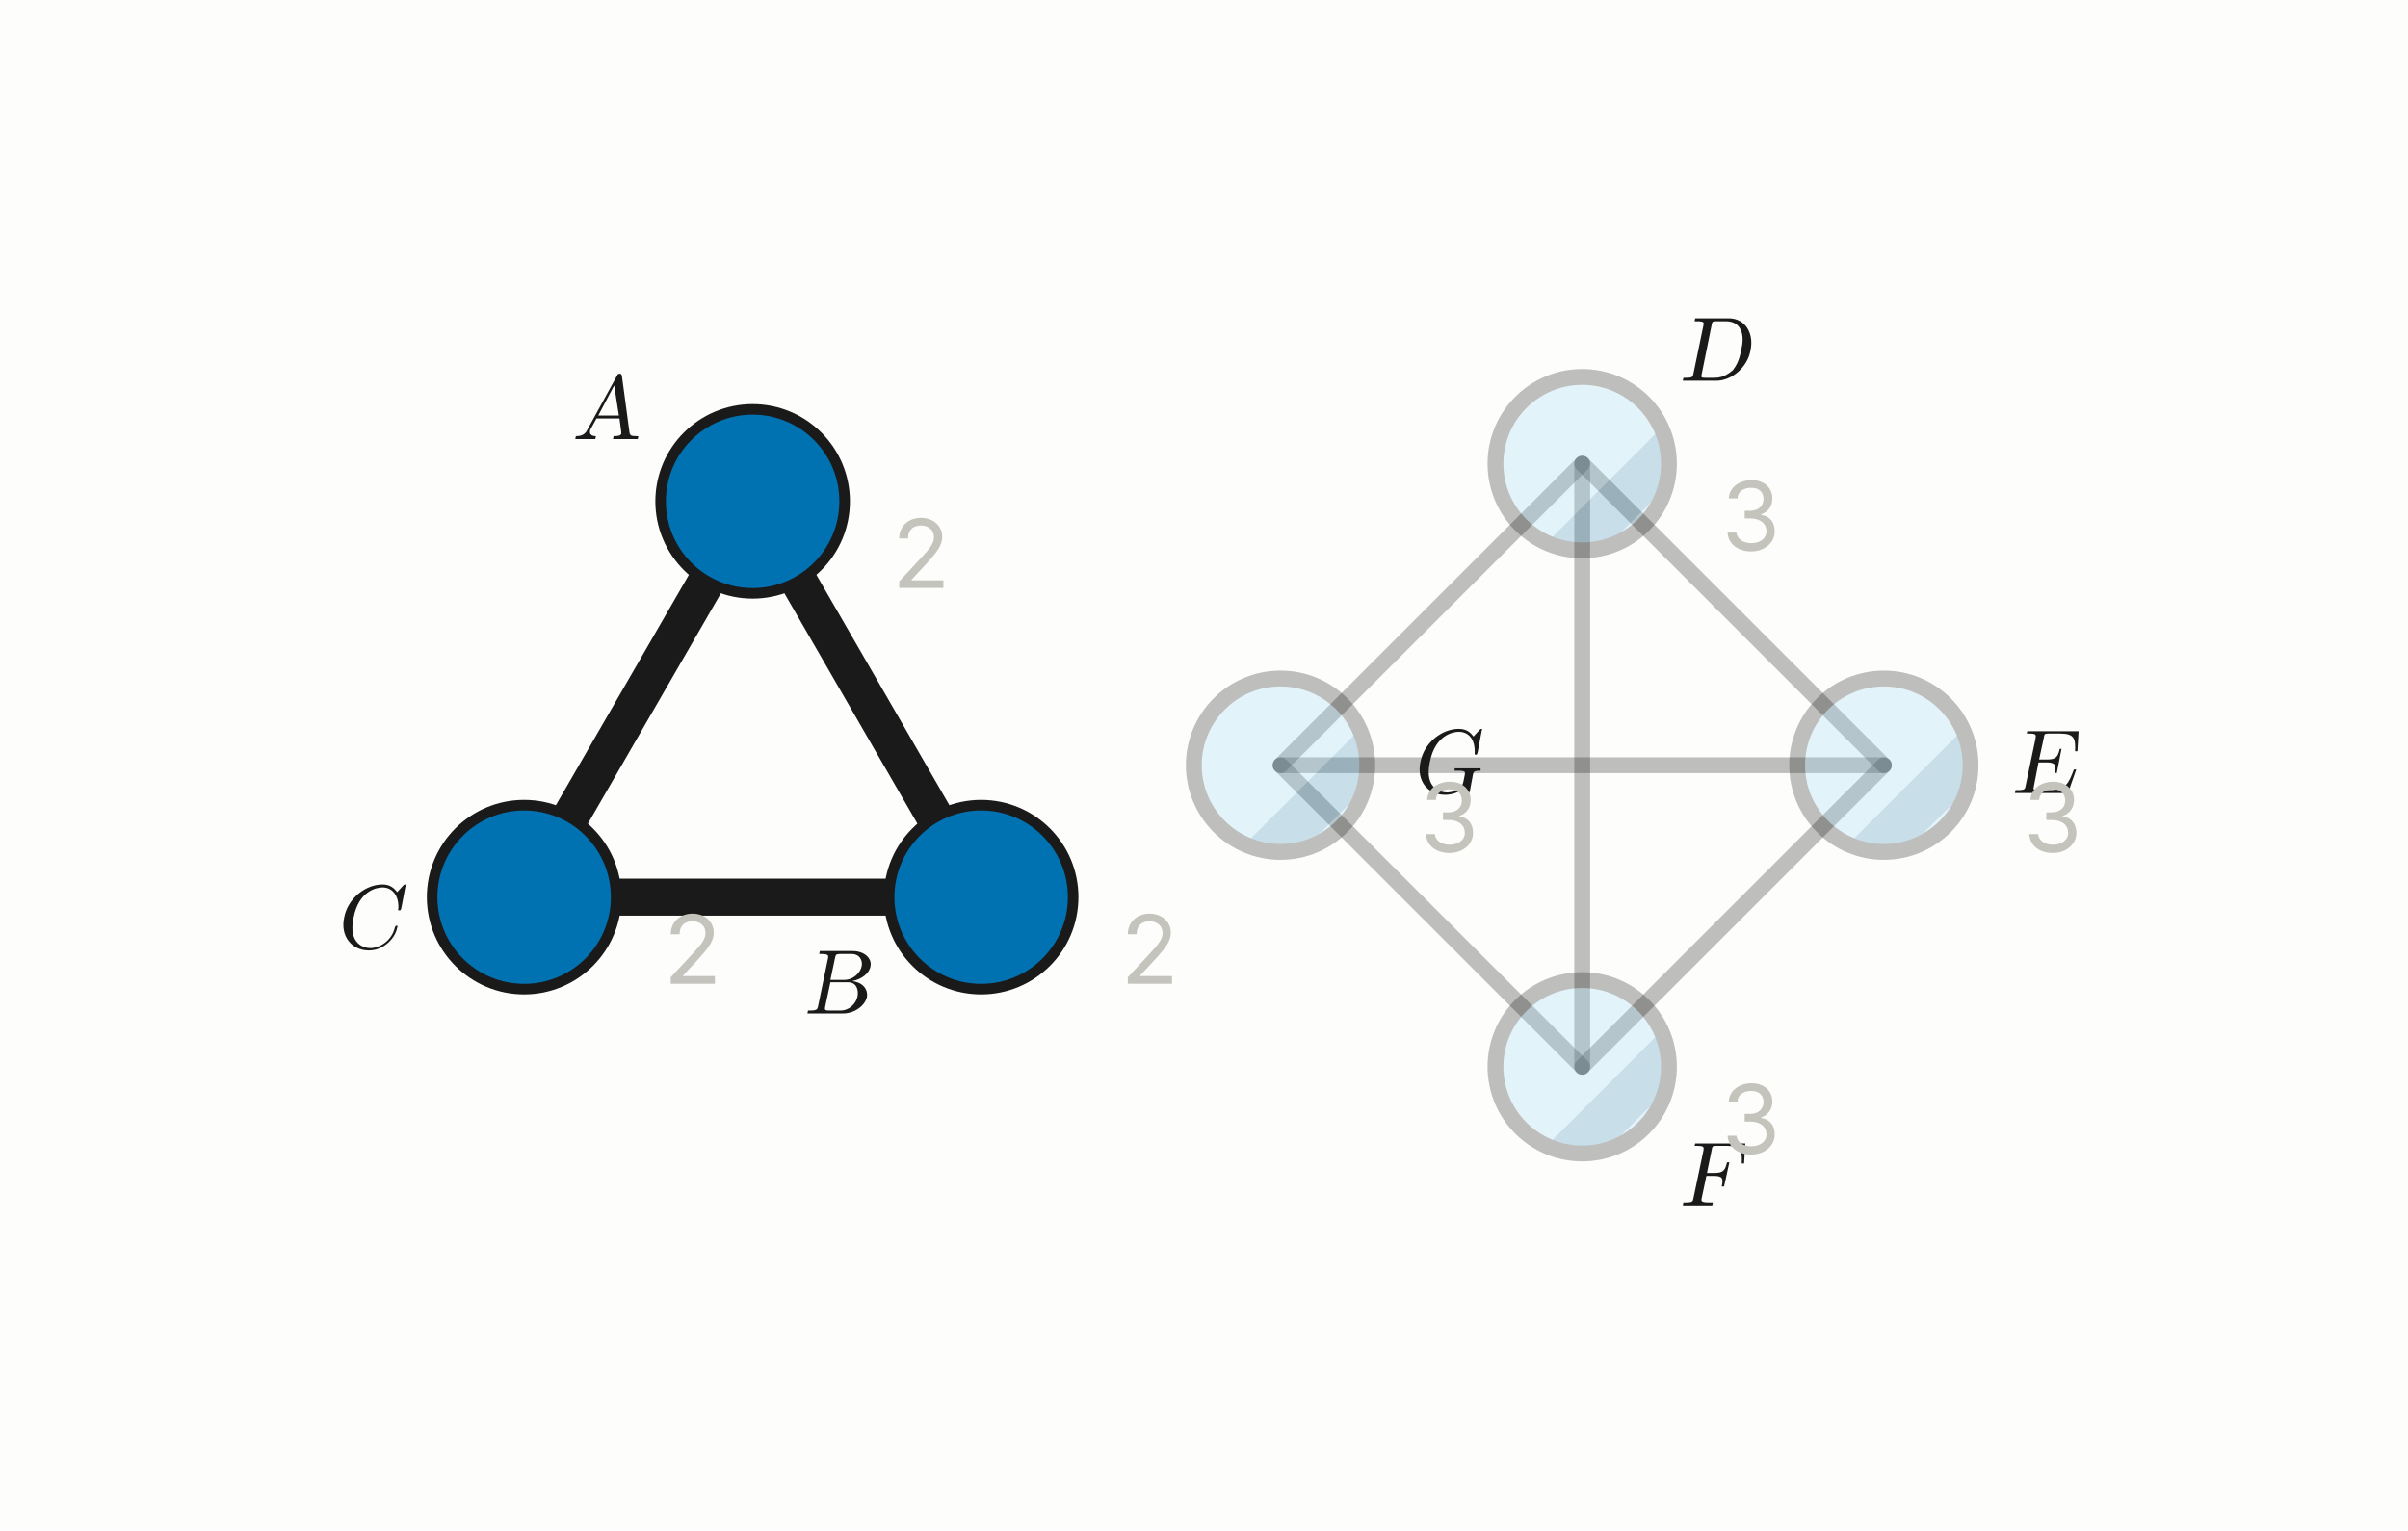
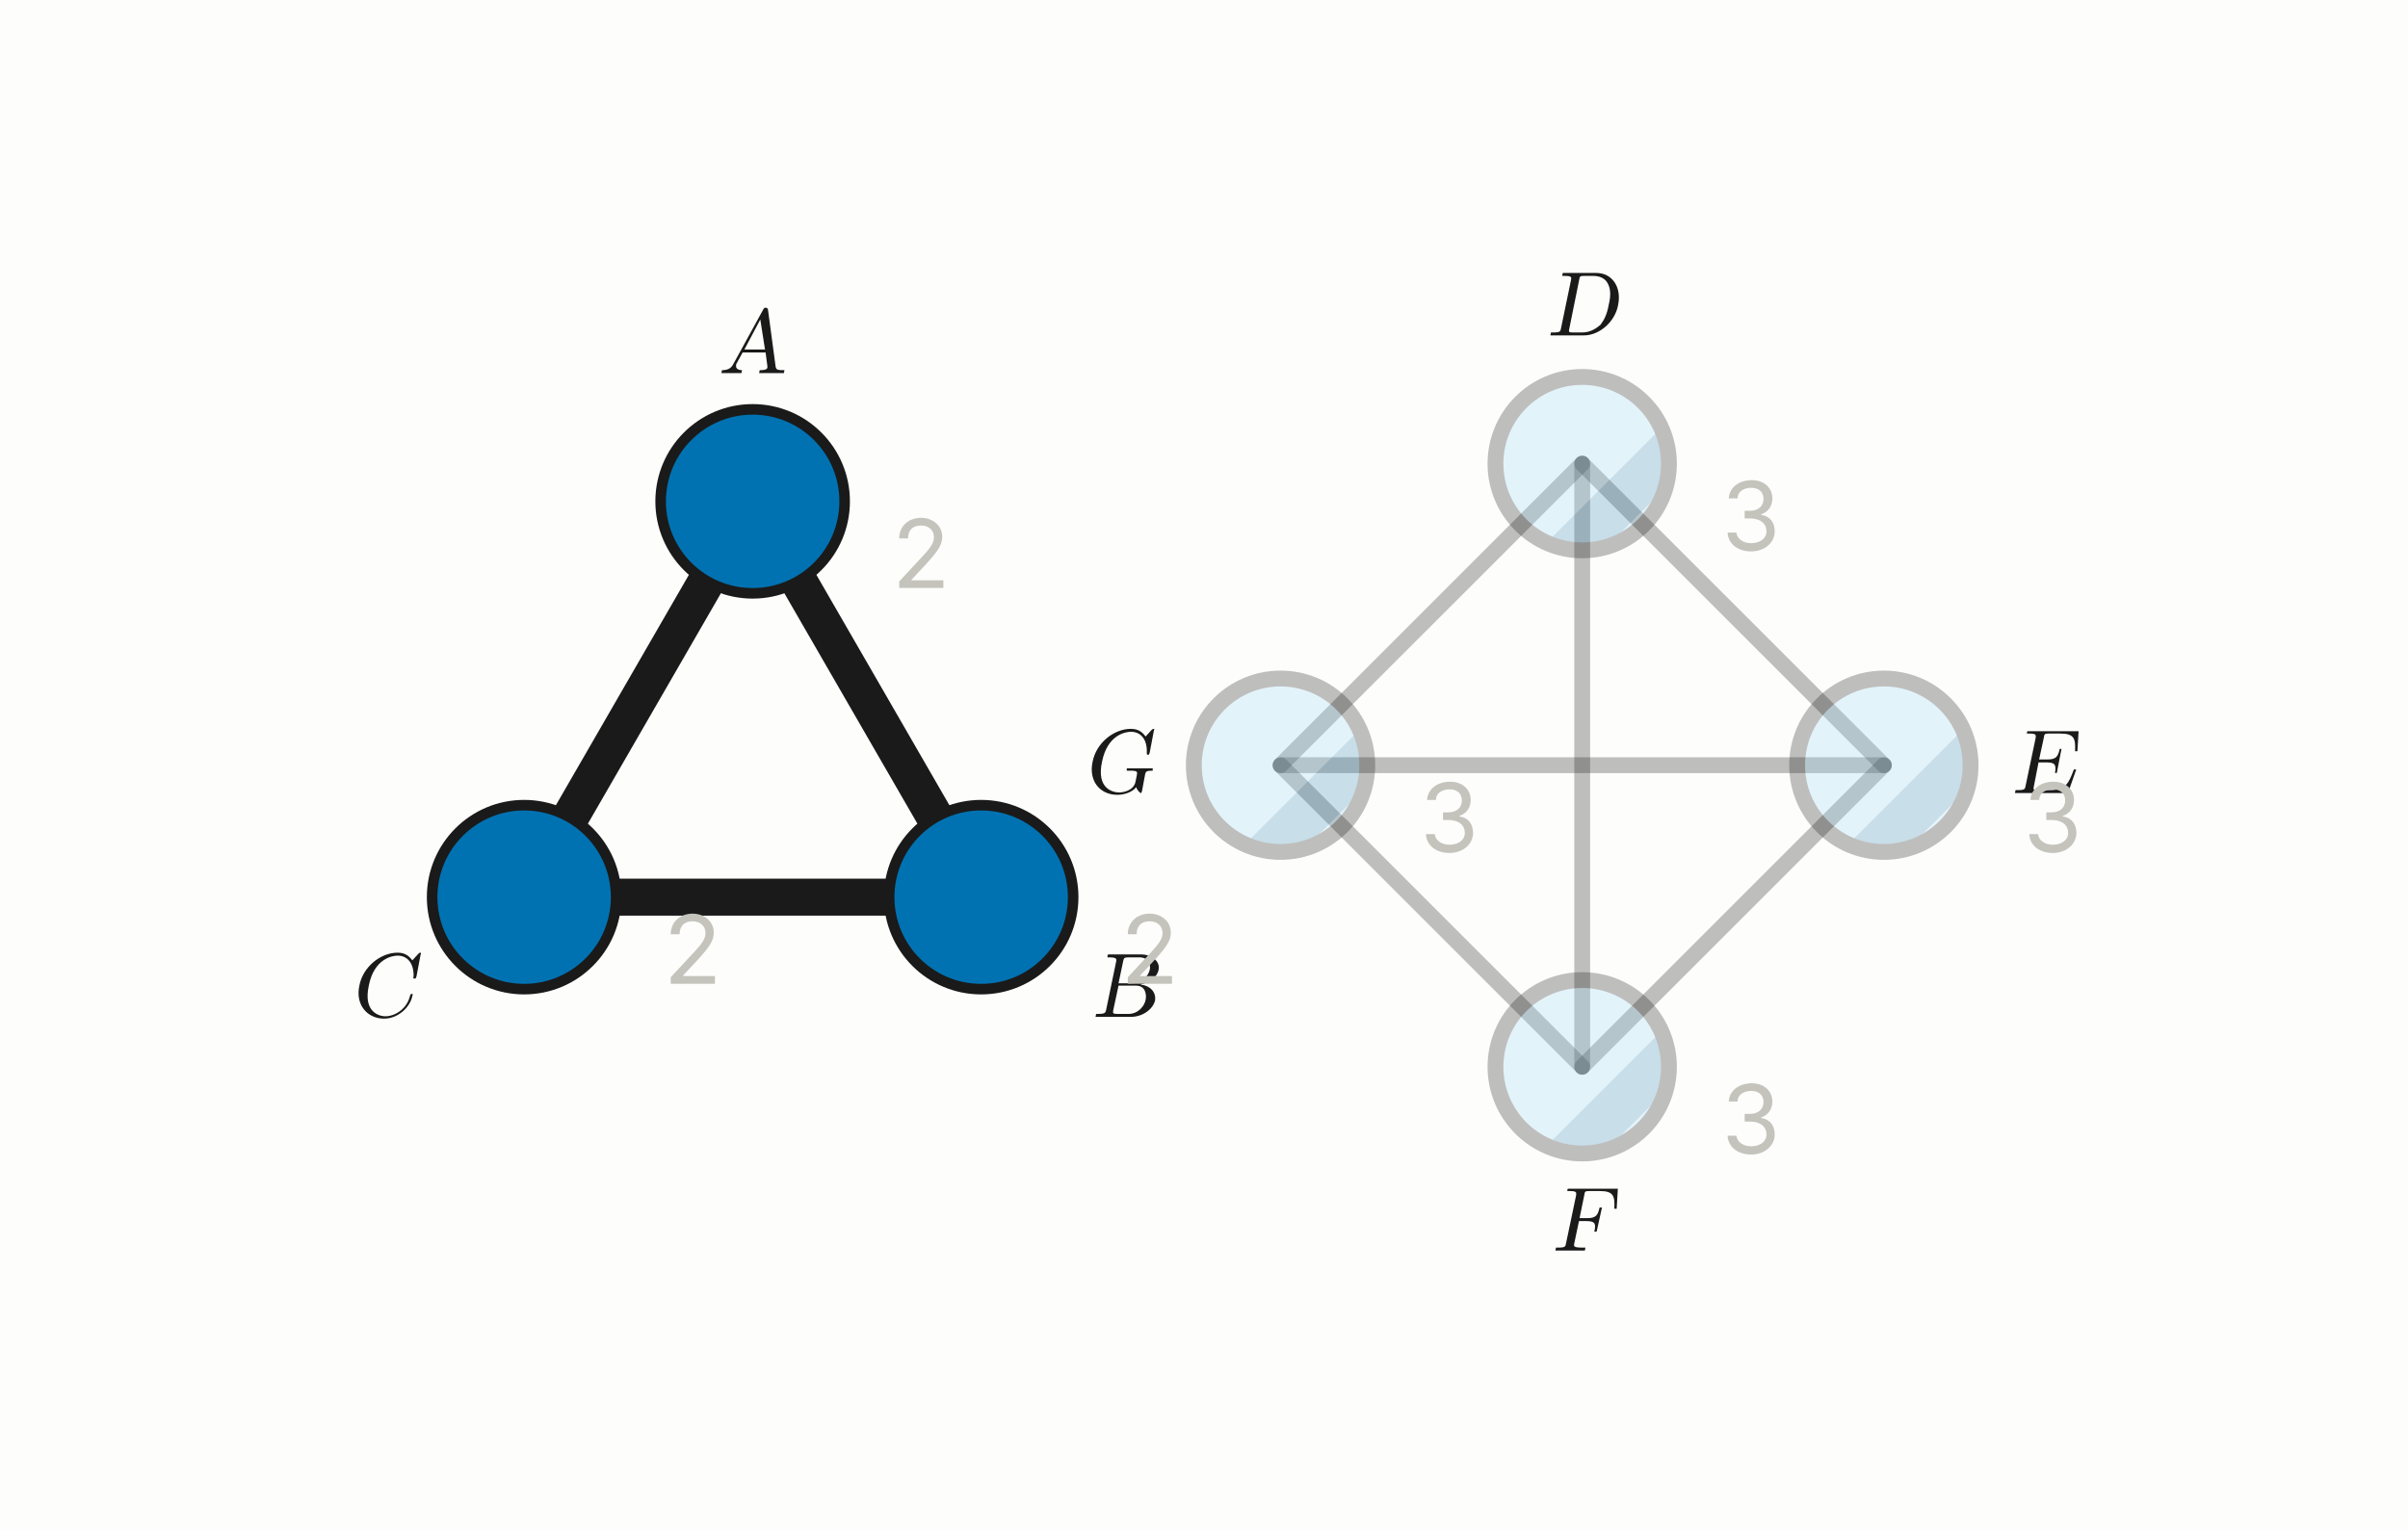
<svg xmlns="http://www.w3.org/2000/svg" viewBox="-19.96 -20.3 63.86 40.6">
  <rect fill="#FDFDFC" height="40.6" width="63.86" x="-19.96" y="-20.3" />
  <defs>
    <pattern height="8" id="cv-pat-1" patternUnits="userSpaceOnUse" width="8">
      <rect fill="#0072B2" height="8" width="8" />
    </pattern>
    <pattern height="8" id="cv-pat-2" patternUnits="userSpaceOnUse" width="8">
      <rect fill="#9ED9F5" height="8" width="8" />
      <line stroke="#3E8BB5" stroke-width="1.2" x1="0" x2="8" y1="8" y2="0" />
      <line stroke="#3E8BB5" stroke-width="1.2" x1="-1" x2="1" y1="1" y2="-1" />
      <line stroke="#3E8BB5" stroke-width="1.2" x1="7" x2="9" y1="9" y2="7" />
    </pattern>
    <pattern height="8" id="cv-pat-3" patternUnits="userSpaceOnUse" width="8">
      <rect fill="#D55E00" height="8" width="8" />
      <line stroke="#8A3D00" stroke-width="1.2" x1="0" x2="8" y1="0" y2="8" />
      <line stroke="#8A3D00" stroke-width="1.2" x1="-1" x2="1" y1="7" y2="9" />
      <line stroke="#8A3D00" stroke-width="1.2" x1="7" x2="9" y1="-1" y2="1" />
    </pattern>
    <pattern height="8" id="cv-pat-4" patternUnits="userSpaceOnUse" width="8">
      <rect fill="#009E73" height="8" width="8" />
      <circle cx="4" cy="4" fill="#006147" r="1.4" />
    </pattern>
    <pattern height="8" id="cv-pat-5" patternUnits="userSpaceOnUse" width="8">
      <rect fill="#E69F00" height="8" width="8" />
      <line stroke="#9A6B00" stroke-width="1.2" x1="0" x2="8" y1="4" y2="4" />
      <line stroke="#9A6B00" stroke-width="1.2" x1="4" x2="4" y1="0" y2="8" />
    </pattern>
    <pattern height="8" id="cv-pat-6" patternUnits="userSpaceOnUse" width="8">
      <rect fill="#CC79A7" height="8" width="8" />
      <line stroke="#8A4E70" stroke-width="1.2" x1="0" x2="8" y1="4" y2="4" />
    </pattern>
    <pattern height="8" id="cv-pat-7" patternUnits="userSpaceOnUse" width="8">
      <rect fill="#F0E442" height="8" width="8" />
      <line stroke="#9C9400" stroke-width="1.2" x1="4" x2="4" y1="0" y2="8" />
    </pattern>
    <pattern height="8" id="cv-pat-8" patternUnits="userSpaceOnUse" width="8">
      <rect fill="#3A3A3A" height="8" width="8" />
      <line stroke="#000000" stroke-width="1.2" x1="0" x2="8" y1="0" y2="8" />
      <line stroke="#000000" stroke-width="1.2" x1="0" x2="8" y1="8" y2="0" />
    </pattern>
  </defs>
  <g class="cv-edge-labels" />
  <g class="cv-edges">
    <path d="M22 -8L30 0" fill="none" opacity="0.28" stroke="#1A1A1A" stroke-linecap="round" stroke-width="0.42" />
    <path d="M22 -8L22 8" fill="none" opacity="0.28" stroke="#1A1A1A" stroke-linecap="round" stroke-width="0.42" />
    <path d="M22 -8L14 0" fill="none" opacity="0.28" stroke="#1A1A1A" stroke-linecap="round" stroke-width="0.42" />
    <path d="M30 0L22 8" fill="none" opacity="0.28" stroke="#1A1A1A" stroke-linecap="round" stroke-width="0.42" />
    <path d="M30 0L14 0" fill="none" opacity="0.28" stroke="#1A1A1A" stroke-linecap="round" stroke-width="0.42" />
    <path d="M22 8L14 0" fill="none" opacity="0.28" stroke="#1A1A1A" stroke-linecap="round" stroke-width="0.42" />
    <path d="M0 -7L6.06 3.5" fill="none" stroke="#1A1A1A" stroke-linecap="round" stroke-width="0.98" />
    <path d="M0 -7L6.06 3.5" fill="none" stroke="#1A1A1A" stroke-linecap="round" stroke-width="0.42" />
    <path d="M0 -7L-6.06 3.5" fill="none" stroke="#1A1A1A" stroke-linecap="round" stroke-width="0.98" />
    <path d="M0 -7L-6.06 3.5" fill="none" stroke="#1A1A1A" stroke-linecap="round" stroke-width="0.42" />
    <path d="M6.06 3.5L-6.06 3.5" fill="none" stroke="#1A1A1A" stroke-linecap="round" stroke-width="0.98" />
    <path d="M6.06 3.5L-6.06 3.5" fill="none" stroke="#1A1A1A" stroke-linecap="round" stroke-width="0.42" />
  </g>
  <g class="cv-vertices">
    <circle cx="0" cy="-7" fill="url(#cv-pat-1)" paint-order="stroke" r="2.3" stroke="#1A1A1A" stroke-width="0.56" />
-     <text dominant-baseline="auto" fill="#1A1A1A" font-family="'KaTeX_Main', 'Latin Modern Math', serif" font-size="2.415" font-style="italic" text-anchor="end" x="-2.97" y="-8.65">A</text>
+     <text dominant-baseline="auto" fill="#1A1A1A" font-family="'KaTeX_Main', 'Latin Modern Math', serif" font-size="2.415" font-style="italic" text-anchor="middle" x="0" y="-10.4">A</text>
    <text fill="#C4C4BD" font-family="'Inter', 'Segoe UI', system-ui, sans-serif" font-size="2.53" text-anchor="start" x="3.7" y="-4.7">2</text>
    <circle cx="6.06" cy="3.5" fill="url(#cv-pat-1)" paint-order="stroke" r="2.3" stroke="#1A1A1A" stroke-width="0.56" />
-     <text dominant-baseline="hanging" fill="#1A1A1A" font-family="'KaTeX_Main', 'Latin Modern Math', serif" font-size="2.415" font-style="italic" text-anchor="end" x="3.07" y="5.11">B</text>
+     <text dominant-baseline="hanging" fill="#1A1A1A" font-family="'KaTeX_Main', 'Latin Modern Math', serif" font-size="2.415" font-style="italic" text-anchor="start" x="9" y="5.2">B</text>
    <text fill="#C4C4BD" font-family="'Inter', 'Segoe UI', system-ui, sans-serif" font-size="2.53" text-anchor="start" x="9.76" y="5.8">2</text>
    <circle cx="-6.06" cy="3.5" fill="url(#cv-pat-1)" paint-order="stroke" r="2.3" stroke="#1A1A1A" stroke-width="0.56" />
-     <text dominant-baseline="central" fill="#1A1A1A" font-family="'KaTeX_Main', 'Latin Modern Math', serif" font-size="2.415" font-style="italic" text-anchor="end" x="-9.4" y="4.13">C</text>
+     <text dominant-baseline="hanging" fill="#1A1A1A" font-family="'KaTeX_Main', 'Latin Modern Math', serif" font-size="2.415" font-style="italic" text-anchor="end" x="-9" y="5.2">C</text>
    <text fill="#C4C4BD" font-family="'Inter', 'Segoe UI', system-ui, sans-serif" font-size="2.53" text-anchor="start" x="-2.36" y="5.8">2</text>
    <circle cx="22" cy="-8" fill="url(#cv-pat-2)" opacity="0.28" r="2.3" stroke="#1A1A1A" stroke-width="0.42" />
-     <text dominant-baseline="auto" fill="#1A1A1A" font-family="'KaTeX_Main', 'Latin Modern Math', serif" font-size="2.415" font-style="italic" text-anchor="start" x="24.59" y="-10.2">D</text>
+     <text dominant-baseline="auto" fill="#1A1A1A" font-family="'KaTeX_Main', 'Latin Modern Math', serif" font-size="2.415" font-style="italic" text-anchor="middle" x="22" y="-11.4">D</text>
    <text fill="#C4C4BD" font-family="'Inter', 'Segoe UI', system-ui, sans-serif" font-size="2.53" text-anchor="start" x="25.7" y="-5.7">3</text>
    <circle cx="30" cy="0" fill="url(#cv-pat-2)" opacity="0.28" r="2.3" stroke="#1A1A1A" stroke-width="0.42" />
    <text dominant-baseline="central" fill="#1A1A1A" font-family="'KaTeX_Main', 'Latin Modern Math', serif" font-size="2.415" font-style="italic" text-anchor="start" x="33.4" y="0">E</text>
    <text fill="#C4C4BD" font-family="'Inter', 'Segoe UI', system-ui, sans-serif" font-size="2.53" text-anchor="start" x="33.7" y="2.3">3</text>
    <circle cx="22" cy="8" fill="url(#cv-pat-2)" opacity="0.28" r="2.3" stroke="#1A1A1A" stroke-width="0.42" />
-     <text dominant-baseline="hanging" fill="#1A1A1A" font-family="'KaTeX_Main', 'Latin Modern Math', serif" font-size="2.415" font-style="italic" text-anchor="start" x="24.59" y="10.2">F</text>
+     <text dominant-baseline="hanging" fill="#1A1A1A" font-family="'KaTeX_Main', 'Latin Modern Math', serif" font-size="2.415" font-style="italic" text-anchor="middle" x="22" y="11.4">F</text>
    <text fill="#C4C4BD" font-family="'Inter', 'Segoe UI', system-ui, sans-serif" font-size="2.53" text-anchor="start" x="25.7" y="10.3">3</text>
    <circle cx="14" cy="0" fill="url(#cv-pat-2)" opacity="0.28" r="2.3" stroke="#1A1A1A" stroke-width="0.42" />
-     <text dominant-baseline="central" fill="#1A1A1A" font-family="'KaTeX_Main', 'Latin Modern Math', serif" font-size="2.415" font-style="italic" text-anchor="start" x="17.4" y="0">G</text>
+     <text dominant-baseline="central" fill="#1A1A1A" font-family="'KaTeX_Main', 'Latin Modern Math', serif" font-size="2.415" font-style="italic" text-anchor="end" x="10.6" y="0">G</text>
    <text fill="#C4C4BD" font-family="'Inter', 'Segoe UI', system-ui, sans-serif" font-size="2.53" text-anchor="start" x="17.7" y="2.3">3</text>
  </g>
</svg>
